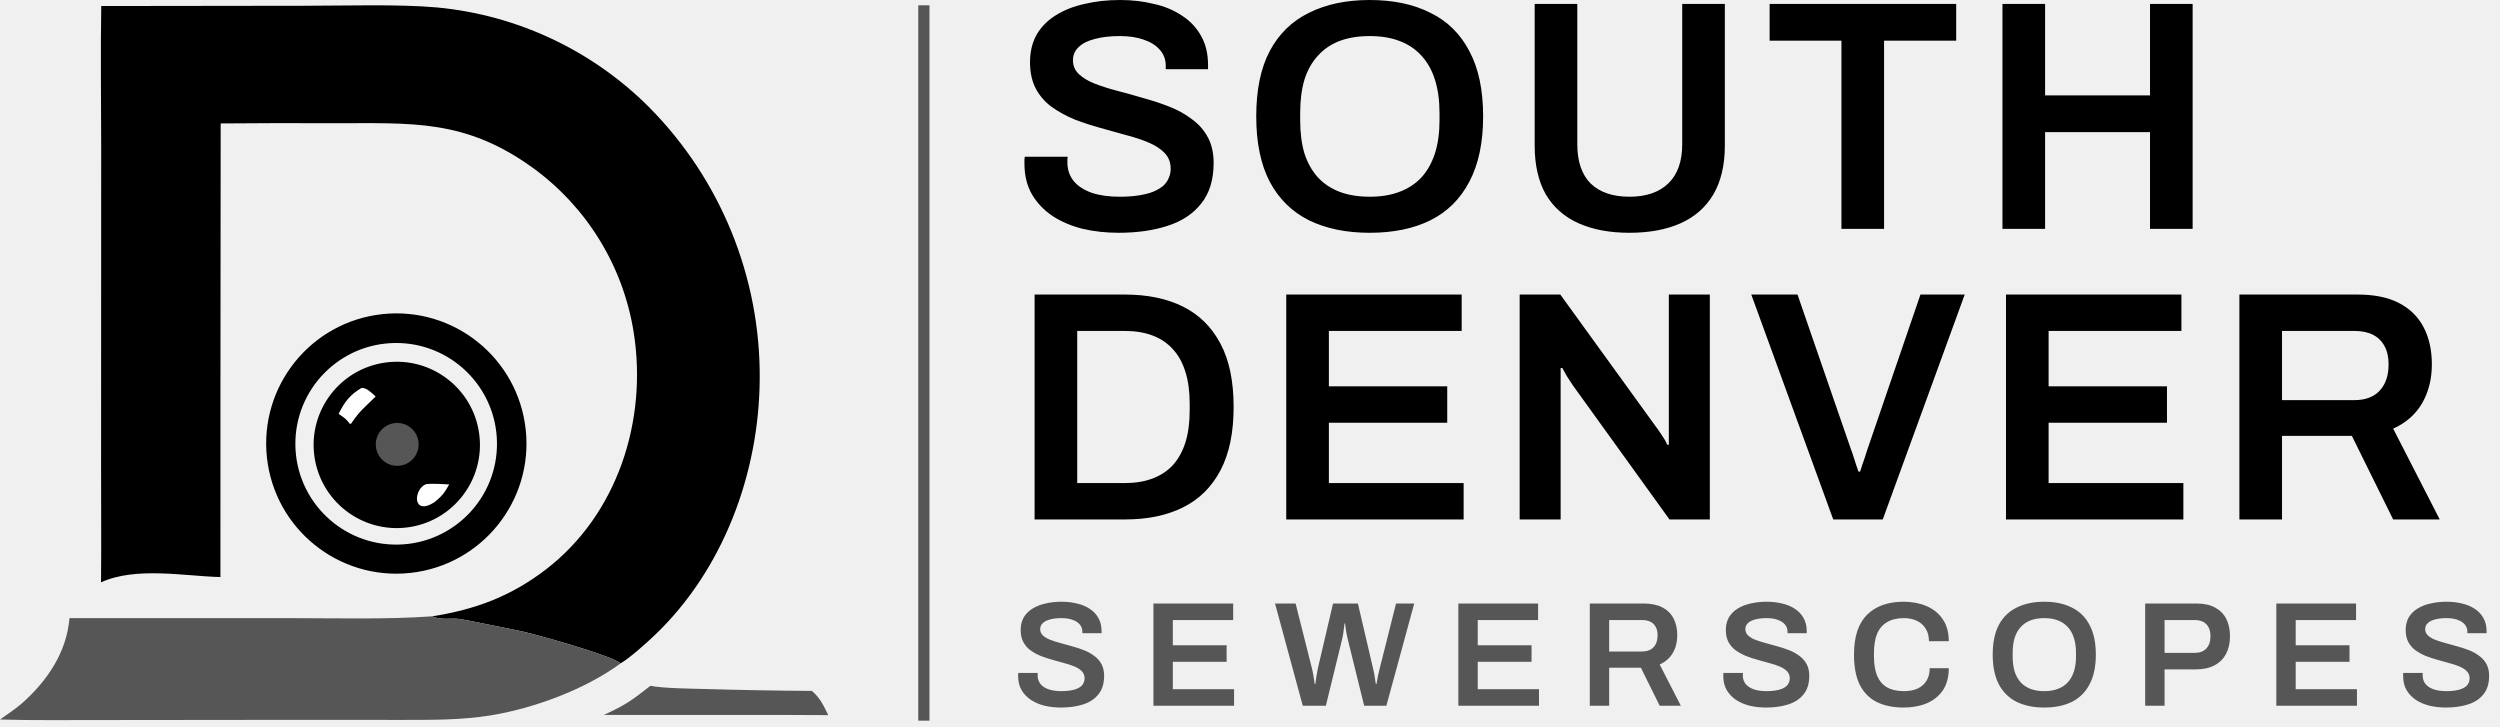
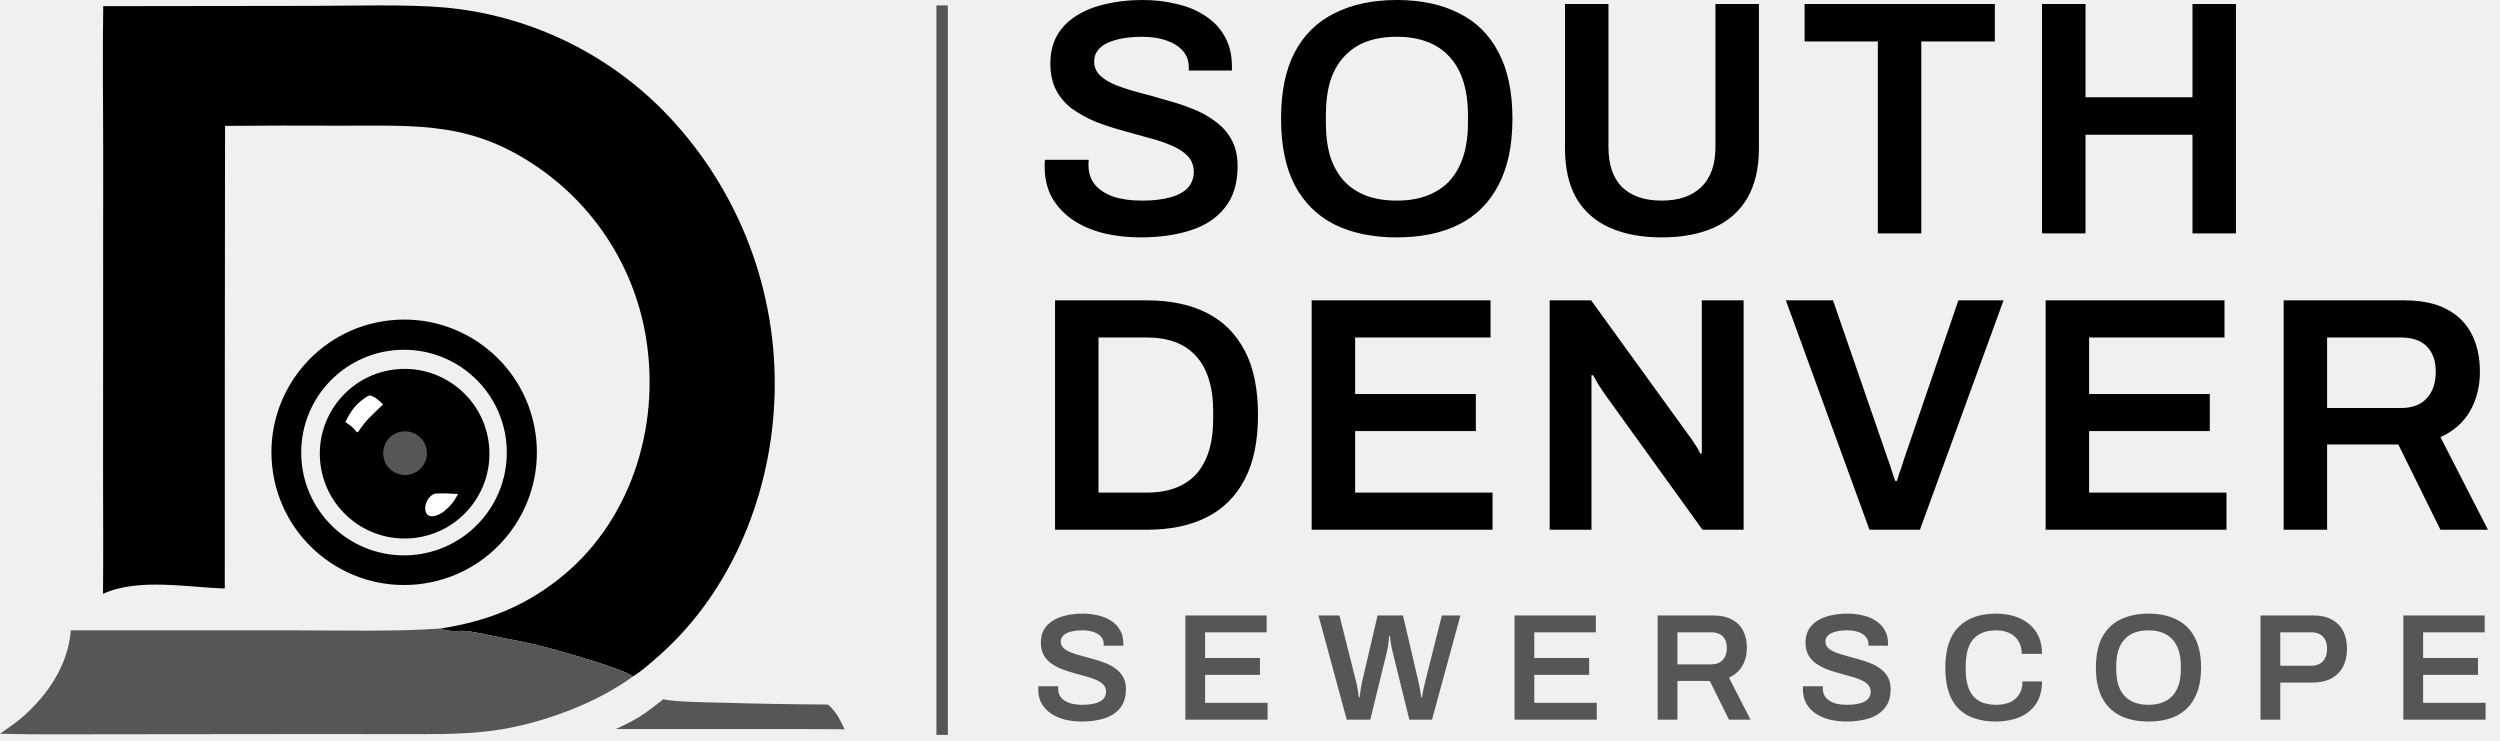
- <svg xmlns="http://www.w3.org/2000/svg" width="671" height="195" viewBox="0 0 671 195" fill="none">
-   <path d="M27.176 1.619L81.618 1.547C92.255 1.544 107.118 1.073 117.251 1.995C138.805 4.013 158.974 13.504 174.268 28.825C193.422 48.175 204.086 74.355 203.909 101.582C203.789 126.955 194.134 152.952 175.692 170.513C173.689 172.42 168.87 176.776 166.511 178.068C164.782 176.091 142.978 169.99 139.163 169.26C134.491 168.367 128.513 167.048 123.675 166.185C121.213 165.746 118.557 166.604 115.96 165.418C127.576 163.626 137.185 160.023 146.576 152.796C165.75 138.04 173.84 112.818 170.081 89.198C167.272 71.452 157.516 55.553 142.965 45.012C124.805 31.915 110.565 33.09 89.763 33.075C79.584 33.019 69.406 33.038 59.227 33.132L59.169 102.031L59.16 154.88C49.681 154.659 36.48 152.009 27.114 156.295C27.232 146.122 27.11 135.816 27.131 125.626L27.16 39.703C27.164 27.115 26.953 14.157 27.176 1.619Z" fill="black" />
+ <svg xmlns="http://www.w3.org/2000/svg" width="658" height="195" viewBox="0 0 658 195" fill="none">
+   <path d="M27.176 1.619L81.618 1.547C92.255 1.544 107.118 1.073 117.251 1.995C138.805 4.013 158.974 13.504 174.268 28.825C193.422 48.175 204.086 74.355 203.909 101.582C203.789 126.955 194.134 152.952 175.692 170.513C173.689 172.42 168.87 176.775 166.511 178.068C164.782 176.09 142.978 169.99 139.163 169.26C134.491 168.367 128.513 167.048 123.675 166.185C121.213 165.745 118.557 166.604 115.96 165.418C127.576 163.626 137.185 160.023 146.576 152.796C165.75 138.04 173.84 112.818 170.081 89.198C167.272 71.452 157.516 55.553 142.965 45.012C124.805 31.915 110.565 33.09 89.763 33.075C79.584 33.019 69.406 33.038 59.227 33.132L59.169 102.031L59.16 154.88C49.681 154.659 36.48 152.009 27.114 156.295C27.232 146.122 27.11 135.816 27.131 125.626L27.16 39.703C27.164 27.115 26.953 14.157 27.176 1.619Z" fill="black" />
  <path d="M102.58 84.32C121.783 82.223 139.042 96.11 141.104 115.317C143.165 134.524 129.246 151.757 110.035 153.782C90.876 155.802 73.698 141.927 71.642 122.771C69.586 103.616 83.428 86.412 102.58 84.32ZM106.1 92.061C91.106 92.192 79.077 104.491 79.28 119.483C79.484 134.476 91.842 146.445 106.834 146.168C121.722 145.893 133.589 133.639 133.388 118.75C133.186 103.861 120.99 91.932 106.1 92.061Z" fill="black" />
  <path d="M103.522 97.295C115.771 95.648 127.026 104.268 128.629 116.522C130.232 128.777 121.572 140.001 109.312 141.56C97.114 143.111 85.959 134.505 84.364 122.312C82.769 110.119 91.336 98.933 103.522 97.295Z" fill="black" />
  <path d="M105.606 113.607C108.698 113.062 111.658 115.096 112.256 118.179C112.855 121.262 110.873 124.255 107.801 124.907C105.766 125.339 103.656 124.639 102.283 123.077C100.909 121.515 100.485 119.333 101.174 117.37C101.863 115.407 103.557 113.969 105.606 113.607Z" fill="#565656" />
  <path d="M97.081 104.095C98.477 104.098 99.804 105.506 100.823 106.425C97.844 109.401 96.639 110.123 94.232 113.714L93.904 113.774C92.963 112.461 92.226 111.971 90.889 111.092C92.482 107.833 93.951 105.934 97.081 104.095Z" fill="white" />
  <path d="M114.319 129.959C116.02 129.717 118.766 129.937 120.565 130.024C119.295 132.306 118.666 133.085 116.671 134.753C110.606 138.669 110.936 131.303 114.319 129.959Z" fill="white" />
-   <path d="M18.646 165.912L77.418 165.905C89.314 165.908 104.368 166.291 115.96 165.418C118.557 166.604 121.213 165.746 123.675 166.185C128.513 167.048 134.491 168.367 139.163 169.26C142.978 169.99 164.782 176.091 166.51 178.068C166.486 178.095 166.461 178.121 166.436 178.148C156.867 185.118 143.271 190.108 131.786 191.996C123.711 193.323 115.411 193.212 107.599 193.224L81.134 193.205L27.247 193.263C18.181 193.241 9.053 193.389 0 193.12C1.97 191.691 4.056 190.378 5.88 188.773C12.672 182.795 17.898 175.061 18.646 165.912Z" fill="#565656" />
+   <path d="M18.646 165.912L77.418 165.905C89.314 165.908 104.368 166.291 115.96 165.418C118.557 166.604 121.213 165.746 123.675 166.185C128.512 167.048 134.49 168.367 139.163 169.26C142.978 169.99 164.782 176.091 166.51 178.068C166.486 178.095 166.461 178.121 166.436 178.148C156.867 185.118 143.271 190.108 131.786 191.996C123.711 193.323 115.411 193.212 107.599 193.224L81.134 193.205L27.247 193.263C18.181 193.241 9.053 193.389 0 193.12C1.97 191.691 4.056 190.378 5.88 188.773C12.672 182.795 17.898 175.061 18.646 165.912Z" fill="#565656" />
  <path d="M174.587 184.057C177.525 184.752 186.384 184.855 189.573 184.938C199.014 185.216 208.459 185.381 217.904 185.435C220.166 187.367 221.029 189.345 222.304 191.941L210.801 191.891L162.035 191.896C168.109 189.101 169.393 188.108 174.587 184.057Z" fill="#565656" />
  <path d="M277.688 139.424V79.056H301.888C307.989 79.056 313.211 80.141 317.552 82.312C321.893 84.483 325.237 87.797 327.584 92.256C329.931 96.656 331.104 102.317 331.104 109.24C331.104 116.104 329.931 121.765 327.584 126.224C325.237 130.683 321.893 133.997 317.552 136.168C313.211 138.339 307.989 139.424 301.888 139.424H277.688ZM289.128 129.656H301.888C304.704 129.656 307.197 129.245 309.368 128.424C311.539 127.603 313.357 126.4 314.824 124.816C316.291 123.173 317.405 121.149 318.168 118.744C318.931 116.28 319.312 113.435 319.312 110.208V108.36C319.312 105.075 318.931 102.229 318.168 99.824C317.405 97.36 316.291 95.336 314.824 93.752C313.357 92.109 311.539 90.877 309.368 90.056C307.197 89.235 304.704 88.824 301.888 88.824H289.128V129.656ZM345.231 139.424V79.056H392.311V88.824H356.671V103.696H388.439V113.464H356.671V129.656H392.839V139.424H345.231ZM407.876 139.424V79.056H418.788L444.572 114.696C444.866 115.048 445.218 115.547 445.628 116.192C446.039 116.779 446.42 117.365 446.772 117.952C447.124 118.539 447.359 119.008 447.476 119.36H447.916C447.916 118.539 447.916 117.747 447.916 116.984C447.916 116.221 447.916 115.459 447.916 114.696V79.056H458.916V139.424H448.092L422.22 103.52C421.751 102.816 421.194 101.965 420.548 100.968C419.962 99.912 419.551 99.179 419.316 98.768H418.876C418.876 99.531 418.876 100.323 418.876 101.144C418.876 101.907 418.876 102.699 418.876 103.52V139.424H407.876ZM492.042 139.424L470.042 79.056H482.45L496.794 120.592C497.028 121.179 497.263 121.853 497.498 122.616C497.732 123.379 497.967 124.112 498.202 124.816C498.436 125.461 498.642 126.048 498.818 126.576H499.258C499.434 126.107 499.61 125.549 499.786 124.904C500.02 124.259 500.255 123.584 500.49 122.88C500.724 122.117 500.959 121.384 501.194 120.68L515.45 79.056H527.33L505.33 139.424H492.042ZM538.409 139.424V79.056H585.489V88.824H549.849V103.696H581.617V113.464H549.849V129.656H586.017V139.424H538.409ZM601.054 139.424V79.056H632.822C637.28 79.056 640.976 79.819 643.91 81.344C646.843 82.869 649.043 85.04 650.51 87.856C651.976 90.672 652.71 93.987 652.71 97.8C652.71 101.731 651.83 105.221 650.07 108.272C648.31 111.264 645.728 113.523 642.326 115.048L654.822 139.424H642.326L631.238 116.984H612.494V139.424H601.054ZM612.494 107.392H631.942C634.875 107.392 637.134 106.541 638.718 104.84C640.302 103.139 641.094 100.792 641.094 97.8C641.094 95.864 640.742 94.251 640.038 92.96C639.334 91.611 638.307 90.584 636.958 89.88C635.608 89.176 633.936 88.824 631.942 88.824H612.494V107.392Z" fill="black" />
  <path d="M300.216 62.48C296.872 62.48 293.675 62.128 290.624 61.424C287.573 60.661 284.875 59.517 282.528 57.992C280.181 56.408 278.333 54.472 276.984 52.184C275.635 49.837 274.96 47.08 274.96 43.912C274.96 43.56 274.96 43.208 274.96 42.856C275.019 42.504 275.048 42.24 275.048 42.064H286.576C286.576 42.181 286.547 42.416 286.488 42.768C286.488 43.061 286.488 43.325 286.488 43.56C286.488 45.496 287.045 47.168 288.16 48.576C289.275 49.925 290.888 50.981 293 51.744C295.112 52.448 297.605 52.8 300.48 52.8C302.416 52.8 304.117 52.683 305.584 52.448C307.109 52.213 308.4 51.891 309.456 51.48C310.571 51.011 311.48 50.483 312.184 49.896C312.888 49.251 313.387 48.547 313.68 47.784C314.032 47.021 314.208 46.2 314.208 45.32C314.208 43.619 313.68 42.211 312.624 41.096C311.568 39.981 310.131 39.043 308.312 38.28C306.552 37.517 304.528 36.843 302.24 36.256C300.011 35.611 297.693 34.965 295.288 34.32C292.941 33.675 290.624 32.912 288.336 32.032C286.107 31.093 284.083 29.979 282.264 28.688C280.504 27.397 279.096 25.784 278.04 23.848C276.984 21.853 276.456 19.477 276.456 16.72C276.456 13.904 277.043 11.44 278.216 9.328C279.448 7.216 281.149 5.485 283.32 4.136C285.549 2.728 288.131 1.701 291.064 1.056C293.997 0.352 297.195 -5.10216e-05 300.656 -5.10216e-05C303.883 -5.10216e-05 306.904 0.352 309.72 1.056C312.595 1.701 315.117 2.757 317.288 4.224C319.459 5.632 321.16 7.451 322.392 9.68C323.624 11.851 324.24 14.461 324.24 17.512V18.568H312.888V17.688C312.888 15.987 312.36 14.549 311.304 13.376C310.307 12.203 308.869 11.293 306.992 10.648C305.173 10.003 303.032 9.68 300.568 9.68C297.928 9.68 295.669 9.944 293.792 10.472C291.915 10.941 290.477 11.675 289.48 12.672C288.483 13.611 287.984 14.784 287.984 16.192C287.984 17.659 288.512 18.891 289.568 19.888C290.624 20.885 292.032 21.736 293.792 22.44C295.611 23.144 297.635 23.789 299.864 24.376C302.152 24.963 304.469 25.608 306.816 26.312C309.221 26.957 311.539 27.72 313.768 28.6C316.056 29.48 318.08 30.595 319.84 31.944C321.659 33.235 323.096 34.848 324.152 36.784C325.208 38.72 325.736 41.037 325.736 43.736C325.736 48.253 324.621 51.891 322.392 54.648C320.221 57.405 317.2 59.4 313.328 60.632C309.515 61.864 305.144 62.48 300.216 62.48ZM367.623 62.48C361.346 62.48 355.919 61.365 351.343 59.136C346.767 56.848 343.247 53.387 340.783 48.752C338.378 44.117 337.175 38.28 337.175 31.24C337.175 24.141 338.378 18.304 340.783 13.728C343.247 9.093 346.767 5.661 351.343 3.432C355.919 1.144 361.346 -5.10216e-05 367.623 -5.10216e-05C373.959 -5.10216e-05 379.386 1.144 383.903 3.432C388.479 5.661 391.97 9.093 394.375 13.728C396.839 18.304 398.071 24.141 398.071 31.24C398.071 38.28 396.839 44.117 394.375 48.752C391.97 53.387 388.479 56.848 383.903 59.136C379.386 61.365 373.959 62.48 367.623 62.48ZM367.623 52.8C370.674 52.8 373.343 52.36 375.631 51.48C377.978 50.6 379.943 49.309 381.527 47.608C383.111 45.848 384.314 43.707 385.135 41.184C385.957 38.603 386.367 35.64 386.367 32.296V30.36C386.367 26.957 385.957 23.965 385.135 21.384C384.314 18.803 383.111 16.661 381.527 14.96C379.943 13.2 377.978 11.88 375.631 11C373.343 10.12 370.674 9.68 367.623 9.68C364.573 9.68 361.874 10.12 359.527 11C357.239 11.88 355.303 13.2 353.719 14.96C352.135 16.661 350.933 18.803 350.111 21.384C349.349 23.965 348.967 26.957 348.967 30.36V32.296C348.967 35.64 349.349 38.603 350.111 41.184C350.933 43.707 352.135 45.848 353.719 47.608C355.303 49.309 357.239 50.6 359.527 51.48C361.874 52.36 364.573 52.8 367.623 52.8ZM437.339 62.48C432.059 62.48 427.513 61.629 423.699 59.928C419.886 58.227 416.953 55.645 414.899 52.184C412.905 48.664 411.907 44.293 411.907 39.072V1.056H423.347V38.72C423.347 43.355 424.55 46.875 426.955 49.28C429.419 51.627 432.881 52.8 437.339 52.8C441.798 52.8 445.259 51.627 447.723 49.28C450.246 46.875 451.507 43.355 451.507 38.72V1.056H462.947V39.072C462.947 44.293 461.921 48.664 459.867 52.184C457.814 55.645 454.881 58.227 451.067 59.928C447.254 61.629 442.678 62.48 437.339 62.48ZM494.243 61.424V10.912H474.971V1.056H525.043V10.912H505.683V61.424H494.243ZM537.463 61.424V1.056H548.903V25.608H577.063V1.056H588.503V61.424H577.063V35.464H548.903V61.424H537.463Z" fill="black" />
-   <path d="M284.746 189.904C283.226 189.904 281.773 189.744 280.386 189.424C279 189.077 277.773 188.557 276.706 187.864C275.64 187.144 274.8 186.264 274.186 185.224C273.573 184.157 273.266 182.904 273.266 181.464C273.266 181.304 273.266 181.144 273.266 180.984C273.293 180.824 273.306 180.704 273.306 180.624H278.546C278.546 180.677 278.533 180.784 278.506 180.944C278.506 181.077 278.506 181.197 278.506 181.304C278.506 182.184 278.76 182.944 279.266 183.584C279.773 184.197 280.506 184.677 281.466 185.024C282.426 185.344 283.56 185.504 284.866 185.504C285.746 185.504 286.52 185.451 287.186 185.344C287.88 185.237 288.466 185.091 288.946 184.904C289.453 184.691 289.866 184.451 290.186 184.184C290.506 183.891 290.733 183.571 290.866 183.224C291.026 182.877 291.106 182.504 291.106 182.104C291.106 181.331 290.866 180.691 290.386 180.184C289.906 179.677 289.253 179.251 288.426 178.904C287.626 178.557 286.706 178.251 285.666 177.984C284.653 177.691 283.6 177.397 282.506 177.104C281.44 176.811 280.386 176.464 279.346 176.064C278.333 175.637 277.413 175.131 276.586 174.544C275.786 173.957 275.146 173.224 274.666 172.344C274.186 171.437 273.946 170.357 273.946 169.104C273.946 167.824 274.213 166.704 274.746 165.744C275.306 164.784 276.08 163.997 277.066 163.384C278.08 162.744 279.253 162.277 280.586 161.984C281.92 161.664 283.373 161.504 284.946 161.504C286.413 161.504 287.786 161.664 289.066 161.984C290.373 162.277 291.52 162.757 292.506 163.424C293.493 164.064 294.266 164.891 294.826 165.904C295.386 166.891 295.666 168.077 295.666 169.464V169.944H290.506V169.544C290.506 168.771 290.266 168.117 289.786 167.584C289.333 167.051 288.68 166.637 287.826 166.344C287 166.051 286.026 165.904 284.906 165.904C283.706 165.904 282.68 166.024 281.826 166.264C280.973 166.477 280.32 166.811 279.866 167.264C279.413 167.691 279.186 168.224 279.186 168.864C279.186 169.531 279.426 170.091 279.906 170.544C280.386 170.997 281.026 171.384 281.826 171.704C282.653 172.024 283.573 172.317 284.586 172.584C285.626 172.851 286.68 173.144 287.746 173.464C288.84 173.757 289.893 174.104 290.906 174.504C291.946 174.904 292.866 175.411 293.666 176.024C294.493 176.611 295.146 177.344 295.626 178.224C296.106 179.104 296.346 180.157 296.346 181.384C296.346 183.437 295.84 185.091 294.826 186.344C293.84 187.597 292.466 188.504 290.706 189.064C288.973 189.624 286.986 189.904 284.746 189.904ZM309.586 189.424V161.984H330.986V166.424H314.786V173.184H329.226V177.624H314.786V184.984H331.226V189.424H309.586ZM349.661 189.424L342.221 161.984H347.741L352.181 179.624C352.261 179.891 352.341 180.264 352.421 180.744C352.501 181.197 352.581 181.677 352.661 182.184C352.741 182.691 352.808 183.144 352.861 183.544H353.061C353.114 183.224 353.154 182.877 353.181 182.504C353.234 182.131 353.288 181.757 353.341 181.384C353.421 181.011 353.488 180.677 353.541 180.384C353.594 180.064 353.634 179.811 353.661 179.624L357.781 161.984H364.461L368.581 179.624C368.661 179.891 368.741 180.264 368.821 180.744C368.901 181.197 368.981 181.677 369.061 182.184C369.141 182.691 369.208 183.144 369.261 183.544H369.461C369.514 183.251 369.568 182.931 369.621 182.584C369.701 182.211 369.768 181.851 369.821 181.504C369.901 181.131 369.981 180.784 370.061 180.464C370.141 180.144 370.208 179.864 370.261 179.624L374.701 161.984H379.581L372.101 189.424H366.141L361.701 171.424C361.621 171.051 361.528 170.624 361.421 170.144C361.341 169.637 361.261 169.144 361.181 168.664C361.128 168.157 361.074 167.717 361.021 167.344H360.861C360.834 167.744 360.781 168.211 360.701 168.744C360.648 169.251 360.581 169.744 360.501 170.224C360.421 170.704 360.341 171.104 360.261 171.424L355.861 189.424H349.661ZM391.425 189.424V161.984H412.825V166.424H396.625V173.184H411.065V177.624H396.625V184.984H413.065V189.424H391.425ZM426.7 189.424V161.984H441.14C443.167 161.984 444.847 162.331 446.18 163.024C447.513 163.717 448.513 164.704 449.18 165.984C449.847 167.264 450.18 168.771 450.18 170.504C450.18 172.291 449.78 173.877 448.98 175.264C448.18 176.624 447.007 177.651 445.46 178.344L451.14 189.424H445.46L440.42 179.224H431.9V189.424H426.7ZM431.9 174.864H440.74C442.073 174.864 443.1 174.477 443.82 173.704C444.54 172.931 444.9 171.864 444.9 170.504C444.9 169.624 444.74 168.891 444.42 168.304C444.1 167.691 443.633 167.224 443.02 166.904C442.407 166.584 441.647 166.424 440.74 166.424H431.9V174.864ZM474.012 189.904C472.492 189.904 471.039 189.744 469.652 189.424C468.265 189.077 467.039 188.557 465.972 187.864C464.905 187.144 464.065 186.264 463.452 185.224C462.839 184.157 462.532 182.904 462.532 181.464C462.532 181.304 462.532 181.144 462.532 180.984C462.559 180.824 462.572 180.704 462.572 180.624H467.812C467.812 180.677 467.799 180.784 467.772 180.944C467.772 181.077 467.772 181.197 467.772 181.304C467.772 182.184 468.025 182.944 468.532 183.584C469.039 184.197 469.772 184.677 470.732 185.024C471.692 185.344 472.825 185.504 474.132 185.504C475.012 185.504 475.785 185.451 476.452 185.344C477.145 185.237 477.732 185.091 478.212 184.904C478.719 184.691 479.132 184.451 479.452 184.184C479.772 183.891 479.999 183.571 480.132 183.224C480.292 182.877 480.372 182.504 480.372 182.104C480.372 181.331 480.132 180.691 479.652 180.184C479.172 179.677 478.519 179.251 477.692 178.904C476.892 178.557 475.972 178.251 474.932 177.984C473.919 177.691 472.865 177.397 471.772 177.104C470.705 176.811 469.652 176.464 468.612 176.064C467.599 175.637 466.679 175.131 465.852 174.544C465.052 173.957 464.412 173.224 463.932 172.344C463.452 171.437 463.212 170.357 463.212 169.104C463.212 167.824 463.479 166.704 464.012 165.744C464.572 164.784 465.345 163.997 466.332 163.384C467.345 162.744 468.519 162.277 469.852 161.984C471.185 161.664 472.639 161.504 474.212 161.504C475.679 161.504 477.052 161.664 478.332 161.984C479.639 162.277 480.785 162.757 481.772 163.424C482.759 164.064 483.532 164.891 484.092 165.904C484.652 166.891 484.932 168.077 484.932 169.464V169.944H479.772V169.544C479.772 168.771 479.532 168.117 479.052 167.584C478.599 167.051 477.945 166.637 477.092 166.344C476.265 166.051 475.292 165.904 474.172 165.904C472.972 165.904 471.945 166.024 471.092 166.264C470.239 166.477 469.585 166.811 469.132 167.264C468.679 167.691 468.452 168.224 468.452 168.864C468.452 169.531 468.692 170.091 469.172 170.544C469.652 170.997 470.292 171.384 471.092 171.704C471.919 172.024 472.839 172.317 473.852 172.584C474.892 172.851 475.945 173.144 477.012 173.464C478.105 173.757 479.159 174.104 480.172 174.504C481.212 174.904 482.132 175.411 482.932 176.024C483.759 176.611 484.412 177.344 484.892 178.224C485.372 179.104 485.612 180.157 485.612 181.384C485.612 183.437 485.105 185.091 484.092 186.344C483.105 187.597 481.732 188.504 479.972 189.064C478.239 189.624 476.252 189.904 474.012 189.904ZM510.932 189.904C508.132 189.904 505.732 189.411 503.732 188.424C501.758 187.437 500.238 185.904 499.172 183.824C498.132 181.717 497.612 179.011 497.612 175.704C497.612 170.877 498.785 167.304 501.132 164.984C503.478 162.664 506.745 161.504 510.932 161.504C513.198 161.504 515.238 161.891 517.052 162.664C518.892 163.437 520.345 164.611 521.412 166.184C522.505 167.731 523.052 169.704 523.052 172.104H517.732C517.732 170.771 517.438 169.651 516.852 168.744C516.292 167.811 515.505 167.104 514.492 166.624C513.478 166.144 512.318 165.904 511.012 165.904C509.198 165.904 507.692 166.264 506.492 166.984C505.292 167.677 504.398 168.717 503.812 170.104C503.252 171.491 502.972 173.211 502.972 175.264V176.144C502.972 178.224 503.252 179.957 503.812 181.344C504.398 182.731 505.278 183.771 506.452 184.464C507.652 185.157 509.172 185.504 511.012 185.504C512.398 185.504 513.612 185.277 514.652 184.824C515.692 184.344 516.492 183.651 517.052 182.744C517.638 181.811 517.932 180.677 517.932 179.344H523.052C523.052 181.744 522.518 183.731 521.452 185.304C520.385 186.851 518.932 188.011 517.092 188.784C515.278 189.531 513.225 189.904 510.932 189.904ZM548.68 189.904C545.826 189.904 543.36 189.397 541.28 188.384C539.2 187.344 537.6 185.771 536.48 183.664C535.386 181.557 534.84 178.904 534.84 175.704C534.84 172.477 535.386 169.824 536.48 167.744C537.6 165.637 539.2 164.077 541.28 163.064C543.36 162.024 545.826 161.504 548.68 161.504C551.56 161.504 554.026 162.024 556.08 163.064C558.16 164.077 559.746 165.637 560.84 167.744C561.96 169.824 562.52 172.477 562.52 175.704C562.52 178.904 561.96 181.557 560.84 183.664C559.746 185.771 558.16 187.344 556.08 188.384C554.026 189.397 551.56 189.904 548.68 189.904ZM548.68 185.504C550.066 185.504 551.28 185.304 552.32 184.904C553.386 184.504 554.28 183.917 555 183.144C555.72 182.344 556.266 181.371 556.64 180.224C557.013 179.051 557.2 177.704 557.2 176.184V175.304C557.2 173.757 557.013 172.397 556.64 171.224C556.266 170.051 555.72 169.077 555 168.304C554.28 167.504 553.386 166.904 552.32 166.504C551.28 166.104 550.066 165.904 548.68 165.904C547.293 165.904 546.066 166.104 545 166.504C543.96 166.904 543.08 167.504 542.36 168.304C541.64 169.077 541.093 170.051 540.72 171.224C540.373 172.397 540.2 173.757 540.2 175.304V176.184C540.2 177.704 540.373 179.051 540.72 180.224C541.093 181.371 541.64 182.344 542.36 183.144C543.08 183.917 543.96 184.504 545 184.904C546.066 185.304 547.293 185.504 548.68 185.504ZM575.769 189.424V161.984H589.529C591.555 161.984 593.222 162.344 594.529 163.064C595.862 163.784 596.862 164.797 597.529 166.104C598.195 167.411 598.529 168.971 598.529 170.784C598.529 172.571 598.182 174.131 597.489 175.464C596.795 176.797 595.755 177.837 594.369 178.584C593.009 179.304 591.302 179.664 589.249 179.664H580.969V189.424H575.769ZM580.969 175.224H589.089C590.422 175.224 591.449 174.837 592.169 174.064C592.915 173.264 593.289 172.171 593.289 170.784C593.289 169.851 593.129 169.064 592.809 168.424C592.489 167.784 592.022 167.291 591.409 166.944C590.795 166.597 590.022 166.424 589.089 166.424H580.969V175.224ZM610.966 189.424V161.984H632.366V166.424H616.166V173.184H630.606V177.624H616.166V184.984H632.606V189.424H610.966ZM656.481 189.904C654.961 189.904 653.507 189.744 652.121 189.424C650.734 189.077 649.507 188.557 648.441 187.864C647.374 187.144 646.534 186.264 645.921 185.224C645.307 184.157 645.001 182.904 645.001 181.464C645.001 181.304 645.001 181.144 645.001 180.984C645.027 180.824 645.041 180.704 645.041 180.624H650.281C650.281 180.677 650.267 180.784 650.241 180.944C650.241 181.077 650.241 181.197 650.241 181.304C650.241 182.184 650.494 182.944 651.001 183.584C651.507 184.197 652.241 184.677 653.201 185.024C654.161 185.344 655.294 185.504 656.601 185.504C657.481 185.504 658.254 185.451 658.921 185.344C659.614 185.237 660.201 185.091 660.681 184.904C661.187 184.691 661.601 184.451 661.921 184.184C662.241 183.891 662.467 183.571 662.601 183.224C662.761 182.877 662.841 182.504 662.841 182.104C662.841 181.331 662.601 180.691 662.121 180.184C661.641 179.677 660.987 179.251 660.161 178.904C659.361 178.557 658.441 178.251 657.401 177.984C656.387 177.691 655.334 177.397 654.241 177.104C653.174 176.811 652.121 176.464 651.081 176.064C650.067 175.637 649.147 175.131 648.321 174.544C647.521 173.957 646.881 173.224 646.401 172.344C645.921 171.437 645.681 170.357 645.681 169.104C645.681 167.824 645.947 166.704 646.481 165.744C647.041 164.784 647.814 163.997 648.801 163.384C649.814 162.744 650.987 162.277 652.321 161.984C653.654 161.664 655.107 161.504 656.681 161.504C658.147 161.504 659.521 161.664 660.801 161.984C662.107 162.277 663.254 162.757 664.241 163.424C665.227 164.064 666.001 164.891 666.561 165.904C667.121 166.891 667.401 168.077 667.401 169.464V169.944H662.241V169.544C662.241 168.771 662.001 168.117 661.521 167.584C661.067 167.051 660.414 166.637 659.561 166.344C658.734 166.051 657.761 165.904 656.641 165.904C655.441 165.904 654.414 166.024 653.561 166.264C652.707 166.477 652.054 166.811 651.601 167.264C651.147 167.691 650.921 168.224 650.921 168.864C650.921 169.531 651.161 170.091 651.641 170.544C652.121 170.997 652.761 171.384 653.561 171.704C654.387 172.024 655.307 172.317 656.321 172.584C657.361 172.851 658.414 173.144 659.481 173.464C660.574 173.757 661.627 174.104 662.641 174.504C663.681 174.904 664.601 175.411 665.401 176.024C666.227 176.611 666.881 177.344 667.361 178.224C667.841 179.104 668.081 180.157 668.081 181.384C668.081 183.437 667.574 185.091 666.561 186.344C665.574 187.597 664.201 188.504 662.441 189.064C660.707 189.624 658.721 189.904 656.481 189.904Z" fill="#565656" />
+   <path d="M284.746 189.904C283.226 189.904 281.773 189.744 280.386 189.424C279 189.077 277.773 188.557 276.706 187.864C275.64 187.144 274.8 186.264 274.186 185.224C273.573 184.157 273.266 182.904 273.266 181.464C273.266 181.304 273.266 181.144 273.266 180.984C273.293 180.824 273.306 180.704 273.306 180.624H278.546C278.546 180.677 278.533 180.784 278.506 180.944C278.506 181.077 278.506 181.197 278.506 181.304C278.506 182.184 278.76 182.944 279.266 183.584C279.773 184.197 280.506 184.677 281.466 185.024C282.426 185.344 283.56 185.504 284.866 185.504C285.746 185.504 286.52 185.451 287.186 185.344C287.88 185.237 288.466 185.091 288.946 184.904C289.453 184.691 289.866 184.451 290.186 184.184C290.506 183.891 290.733 183.571 290.866 183.224C291.026 182.877 291.106 182.504 291.106 182.104C291.106 181.331 290.866 180.691 290.386 180.184C289.906 179.677 289.253 179.251 288.426 178.904C287.626 178.557 286.706 178.251 285.666 177.984C284.653 177.691 283.6 177.397 282.506 177.104C281.44 176.811 280.386 176.464 279.346 176.064C278.333 175.637 277.413 175.131 276.586 174.544C275.786 173.957 275.146 173.224 274.666 172.344C274.186 171.437 273.946 170.357 273.946 169.104C273.946 167.824 274.213 166.704 274.746 165.744C275.306 164.784 276.08 163.997 277.066 163.384C278.08 162.744 279.253 162.277 280.586 161.984C281.92 161.664 283.373 161.504 284.946 161.504C286.413 161.504 287.786 161.664 289.066 161.984C290.373 162.277 291.52 162.757 292.506 163.424C293.493 164.064 294.266 164.891 294.826 165.904C295.386 166.891 295.666 168.077 295.666 169.464V169.944H290.506V169.544C290.506 168.771 290.266 168.117 289.786 167.584C289.333 167.051 288.68 166.637 287.826 166.344C287 166.051 286.026 165.904 284.906 165.904C283.706 165.904 282.68 166.024 281.826 166.264C280.973 166.477 280.32 166.811 279.866 167.264C279.413 167.691 279.186 168.224 279.186 168.864C279.186 169.531 279.426 170.091 279.906 170.544C280.386 170.997 281.026 171.384 281.826 171.704C282.653 172.024 283.573 172.317 284.586 172.584C285.626 172.851 286.68 173.144 287.746 173.464C288.84 173.757 289.893 174.104 290.906 174.504C291.946 174.904 292.866 175.411 293.666 176.024C294.493 176.611 295.146 177.344 295.626 178.224C296.106 179.104 296.346 180.157 296.346 181.384C296.346 183.437 295.84 185.091 294.826 186.344C293.84 187.597 292.466 188.504 290.706 189.064C288.973 189.624 286.986 189.904 284.746 189.904ZM311.986 189.424V161.984H333.386V166.424H317.186V173.184H331.626V177.624H317.186V184.984H333.626V189.424H311.986ZM354.461 189.424L347.021 161.984H352.541L356.981 179.624C357.061 179.891 357.141 180.264 357.221 180.744C357.301 181.197 357.381 181.677 357.461 182.184C357.541 182.691 357.608 183.144 357.661 183.544H357.861C357.914 183.224 357.954 182.877 357.981 182.504C358.034 182.131 358.088 181.757 358.141 181.384C358.221 181.011 358.288 180.677 358.341 180.384C358.394 180.064 358.434 179.811 358.461 179.624L362.581 161.984H369.261L373.381 179.624C373.461 179.891 373.541 180.264 373.621 180.744C373.701 181.197 373.781 181.677 373.861 182.184C373.941 182.691 374.008 183.144 374.061 183.544H374.261C374.314 183.251 374.368 182.931 374.421 182.584C374.501 182.211 374.568 181.851 374.621 181.504C374.701 181.131 374.781 180.784 374.861 180.464C374.941 180.144 375.008 179.864 375.061 179.624L379.501 161.984H384.381L376.901 189.424H370.941L366.501 171.424C366.421 171.051 366.328 170.624 366.221 170.144C366.141 169.637 366.061 169.144 365.981 168.664C365.928 168.157 365.874 167.717 365.821 167.344H365.661C365.634 167.744 365.581 168.211 365.501 168.744C365.448 169.251 365.381 169.744 365.301 170.224C365.221 170.704 365.141 171.104 365.061 171.424L360.661 189.424H354.461ZM398.625 189.424V161.984H420.025V166.424H403.825V173.184H418.265V177.624H403.825V184.984H420.265V189.424H398.625ZM436.3 189.424V161.984H450.74C452.767 161.984 454.447 162.331 455.78 163.024C457.113 163.717 458.113 164.704 458.78 165.984C459.447 167.264 459.78 168.771 459.78 170.504C459.78 172.291 459.38 173.877 458.58 175.264C457.78 176.624 456.607 177.651 455.06 178.344L460.74 189.424H455.06L450.02 179.224H441.5V189.424H436.3ZM441.5 174.864H450.34C451.673 174.864 452.7 174.477 453.42 173.704C454.14 172.931 454.5 171.864 454.5 170.504C454.5 169.624 454.34 168.891 454.02 168.304C453.7 167.691 453.233 167.224 452.62 166.904C452.007 166.584 451.247 166.424 450.34 166.424H441.5V174.864ZM486.012 189.904C484.492 189.904 483.039 189.744 481.652 189.424C480.265 189.077 479.039 188.557 477.972 187.864C476.905 187.144 476.065 186.264 475.452 185.224C474.839 184.157 474.532 182.904 474.532 181.464C474.532 181.304 474.532 181.144 474.532 180.984C474.559 180.824 474.572 180.704 474.572 180.624H479.812C479.812 180.677 479.799 180.784 479.772 180.944C479.772 181.077 479.772 181.197 479.772 181.304C479.772 182.184 480.025 182.944 480.532 183.584C481.039 184.197 481.772 184.677 482.732 185.024C483.692 185.344 484.825 185.504 486.132 185.504C487.012 185.504 487.785 185.451 488.452 185.344C489.145 185.237 489.732 185.091 490.212 184.904C490.719 184.691 491.132 184.451 491.452 184.184C491.772 183.891 491.999 183.571 492.132 183.224C492.292 182.877 492.372 182.504 492.372 182.104C492.372 181.331 492.132 180.691 491.652 180.184C491.172 179.677 490.519 179.251 489.692 178.904C488.892 178.557 487.972 178.251 486.932 177.984C485.919 177.691 484.865 177.397 483.772 177.104C482.705 176.811 481.652 176.464 480.612 176.064C479.599 175.637 478.679 175.131 477.852 174.544C477.052 173.957 476.412 173.224 475.932 172.344C475.452 171.437 475.212 170.357 475.212 169.104C475.212 167.824 475.479 166.704 476.012 165.744C476.572 164.784 477.345 163.997 478.332 163.384C479.345 162.744 480.519 162.277 481.852 161.984C483.185 161.664 484.639 161.504 486.212 161.504C487.679 161.504 489.052 161.664 490.332 161.984C491.639 162.277 492.785 162.757 493.772 163.424C494.759 164.064 495.532 164.891 496.092 165.904C496.652 166.891 496.932 168.077 496.932 169.464V169.944H491.772V169.544C491.772 168.771 491.532 168.117 491.052 167.584C490.599 167.051 489.945 166.637 489.092 166.344C488.265 166.051 487.292 165.904 486.172 165.904C484.972 165.904 483.945 166.024 483.092 166.264C482.239 166.477 481.585 166.811 481.132 167.264C480.679 167.691 480.452 168.224 480.452 168.864C480.452 169.531 480.692 170.091 481.172 170.544C481.652 170.997 482.292 171.384 483.092 171.704C483.919 172.024 484.839 172.317 485.852 172.584C486.892 172.851 487.945 173.144 489.012 173.464C490.105 173.757 491.159 174.104 492.172 174.504C493.212 174.904 494.132 175.411 494.932 176.024C495.759 176.611 496.412 177.344 496.892 178.224C497.372 179.104 497.612 180.157 497.612 181.384C497.612 183.437 497.105 185.091 496.092 186.344C495.105 187.597 493.732 188.504 491.972 189.064C490.239 189.624 488.252 189.904 486.012 189.904ZM525.332 189.904C522.532 189.904 520.132 189.411 518.132 188.424C516.158 187.437 514.638 185.904 513.572 183.824C512.532 181.717 512.012 179.011 512.012 175.704C512.012 170.877 513.185 167.304 515.532 164.984C517.878 162.664 521.145 161.504 525.332 161.504C527.598 161.504 529.638 161.891 531.452 162.664C533.292 163.437 534.745 164.611 535.812 166.184C536.905 167.731 537.452 169.704 537.452 172.104H532.132C532.132 170.771 531.838 169.651 531.252 168.744C530.692 167.811 529.905 167.104 528.892 166.624C527.878 166.144 526.718 165.904 525.412 165.904C523.598 165.904 522.092 166.264 520.892 166.984C519.692 167.677 518.798 168.717 518.212 170.104C517.652 171.491 517.372 173.211 517.372 175.264V176.144C517.372 178.224 517.652 179.957 518.212 181.344C518.798 182.731 519.678 183.771 520.852 184.464C522.052 185.157 523.572 185.504 525.412 185.504C526.798 185.504 528.012 185.277 529.052 184.824C530.092 184.344 530.892 183.651 531.452 182.744C532.038 181.811 532.332 180.677 532.332 179.344H537.452C537.452 181.744 536.918 183.731 535.852 185.304C534.785 186.851 533.332 188.011 531.492 188.784C529.678 189.531 527.625 189.904 525.332 189.904ZM565.48 189.904C562.626 189.904 560.16 189.397 558.08 188.384C556 187.344 554.4 185.771 553.28 183.664C552.186 181.557 551.64 178.904 551.64 175.704C551.64 172.477 552.186 169.824 553.28 167.744C554.4 165.637 556 164.077 558.08 163.064C560.16 162.024 562.626 161.504 565.48 161.504C568.36 161.504 570.826 162.024 572.88 163.064C574.96 164.077 576.546 165.637 577.64 167.744C578.76 169.824 579.32 172.477 579.32 175.704C579.32 178.904 578.76 181.557 577.64 183.664C576.546 185.771 574.96 187.344 572.88 188.384C570.826 189.397 568.36 189.904 565.48 189.904ZM565.48 185.504C566.866 185.504 568.08 185.304 569.12 184.904C570.186 184.504 571.08 183.917 571.8 183.144C572.52 182.344 573.066 181.371 573.44 180.224C573.813 179.051 574 177.704 574 176.184V175.304C574 173.757 573.813 172.397 573.44 171.224C573.066 170.051 572.52 169.077 571.8 168.304C571.08 167.504 570.186 166.904 569.12 166.504C568.08 166.104 566.866 165.904 565.48 165.904C564.093 165.904 562.866 166.104 561.8 166.504C560.76 166.904 559.88 167.504 559.16 168.304C558.44 169.077 557.893 170.051 557.52 171.224C557.173 172.397 557 173.757 557 175.304V176.184C557 177.704 557.173 179.051 557.52 180.224C557.893 181.371 558.44 182.344 559.16 183.144C559.88 183.917 560.76 184.504 561.8 184.904C562.866 185.304 564.093 185.504 565.48 185.504ZM594.969 189.424V161.984H608.729C610.755 161.984 612.422 162.344 613.729 163.064C615.062 163.784 616.062 164.797 616.729 166.104C617.395 167.411 617.729 168.971 617.729 170.784C617.729 172.571 617.382 174.131 616.689 175.464C615.995 176.797 614.955 177.837 613.569 178.584C612.209 179.304 610.502 179.664 608.449 179.664H600.169V189.424H594.969ZM600.169 175.224H608.289C609.622 175.224 610.649 174.837 611.369 174.064C612.115 173.264 612.489 172.171 612.489 170.784C612.489 169.851 612.329 169.064 612.009 168.424C611.689 167.784 611.222 167.291 610.609 166.944C609.995 166.597 609.222 166.424 608.289 166.424H600.169V175.224ZM632.566 189.424V161.984H653.966V166.424H637.766V173.184H652.206V177.624H637.766V184.984H654.206V189.424H632.566Z" fill="#565656" />
  <line x1="247.966" y1="1.424" x2="247.966" y2="193.424" stroke="#565656" stroke-width="3" />
</svg>
